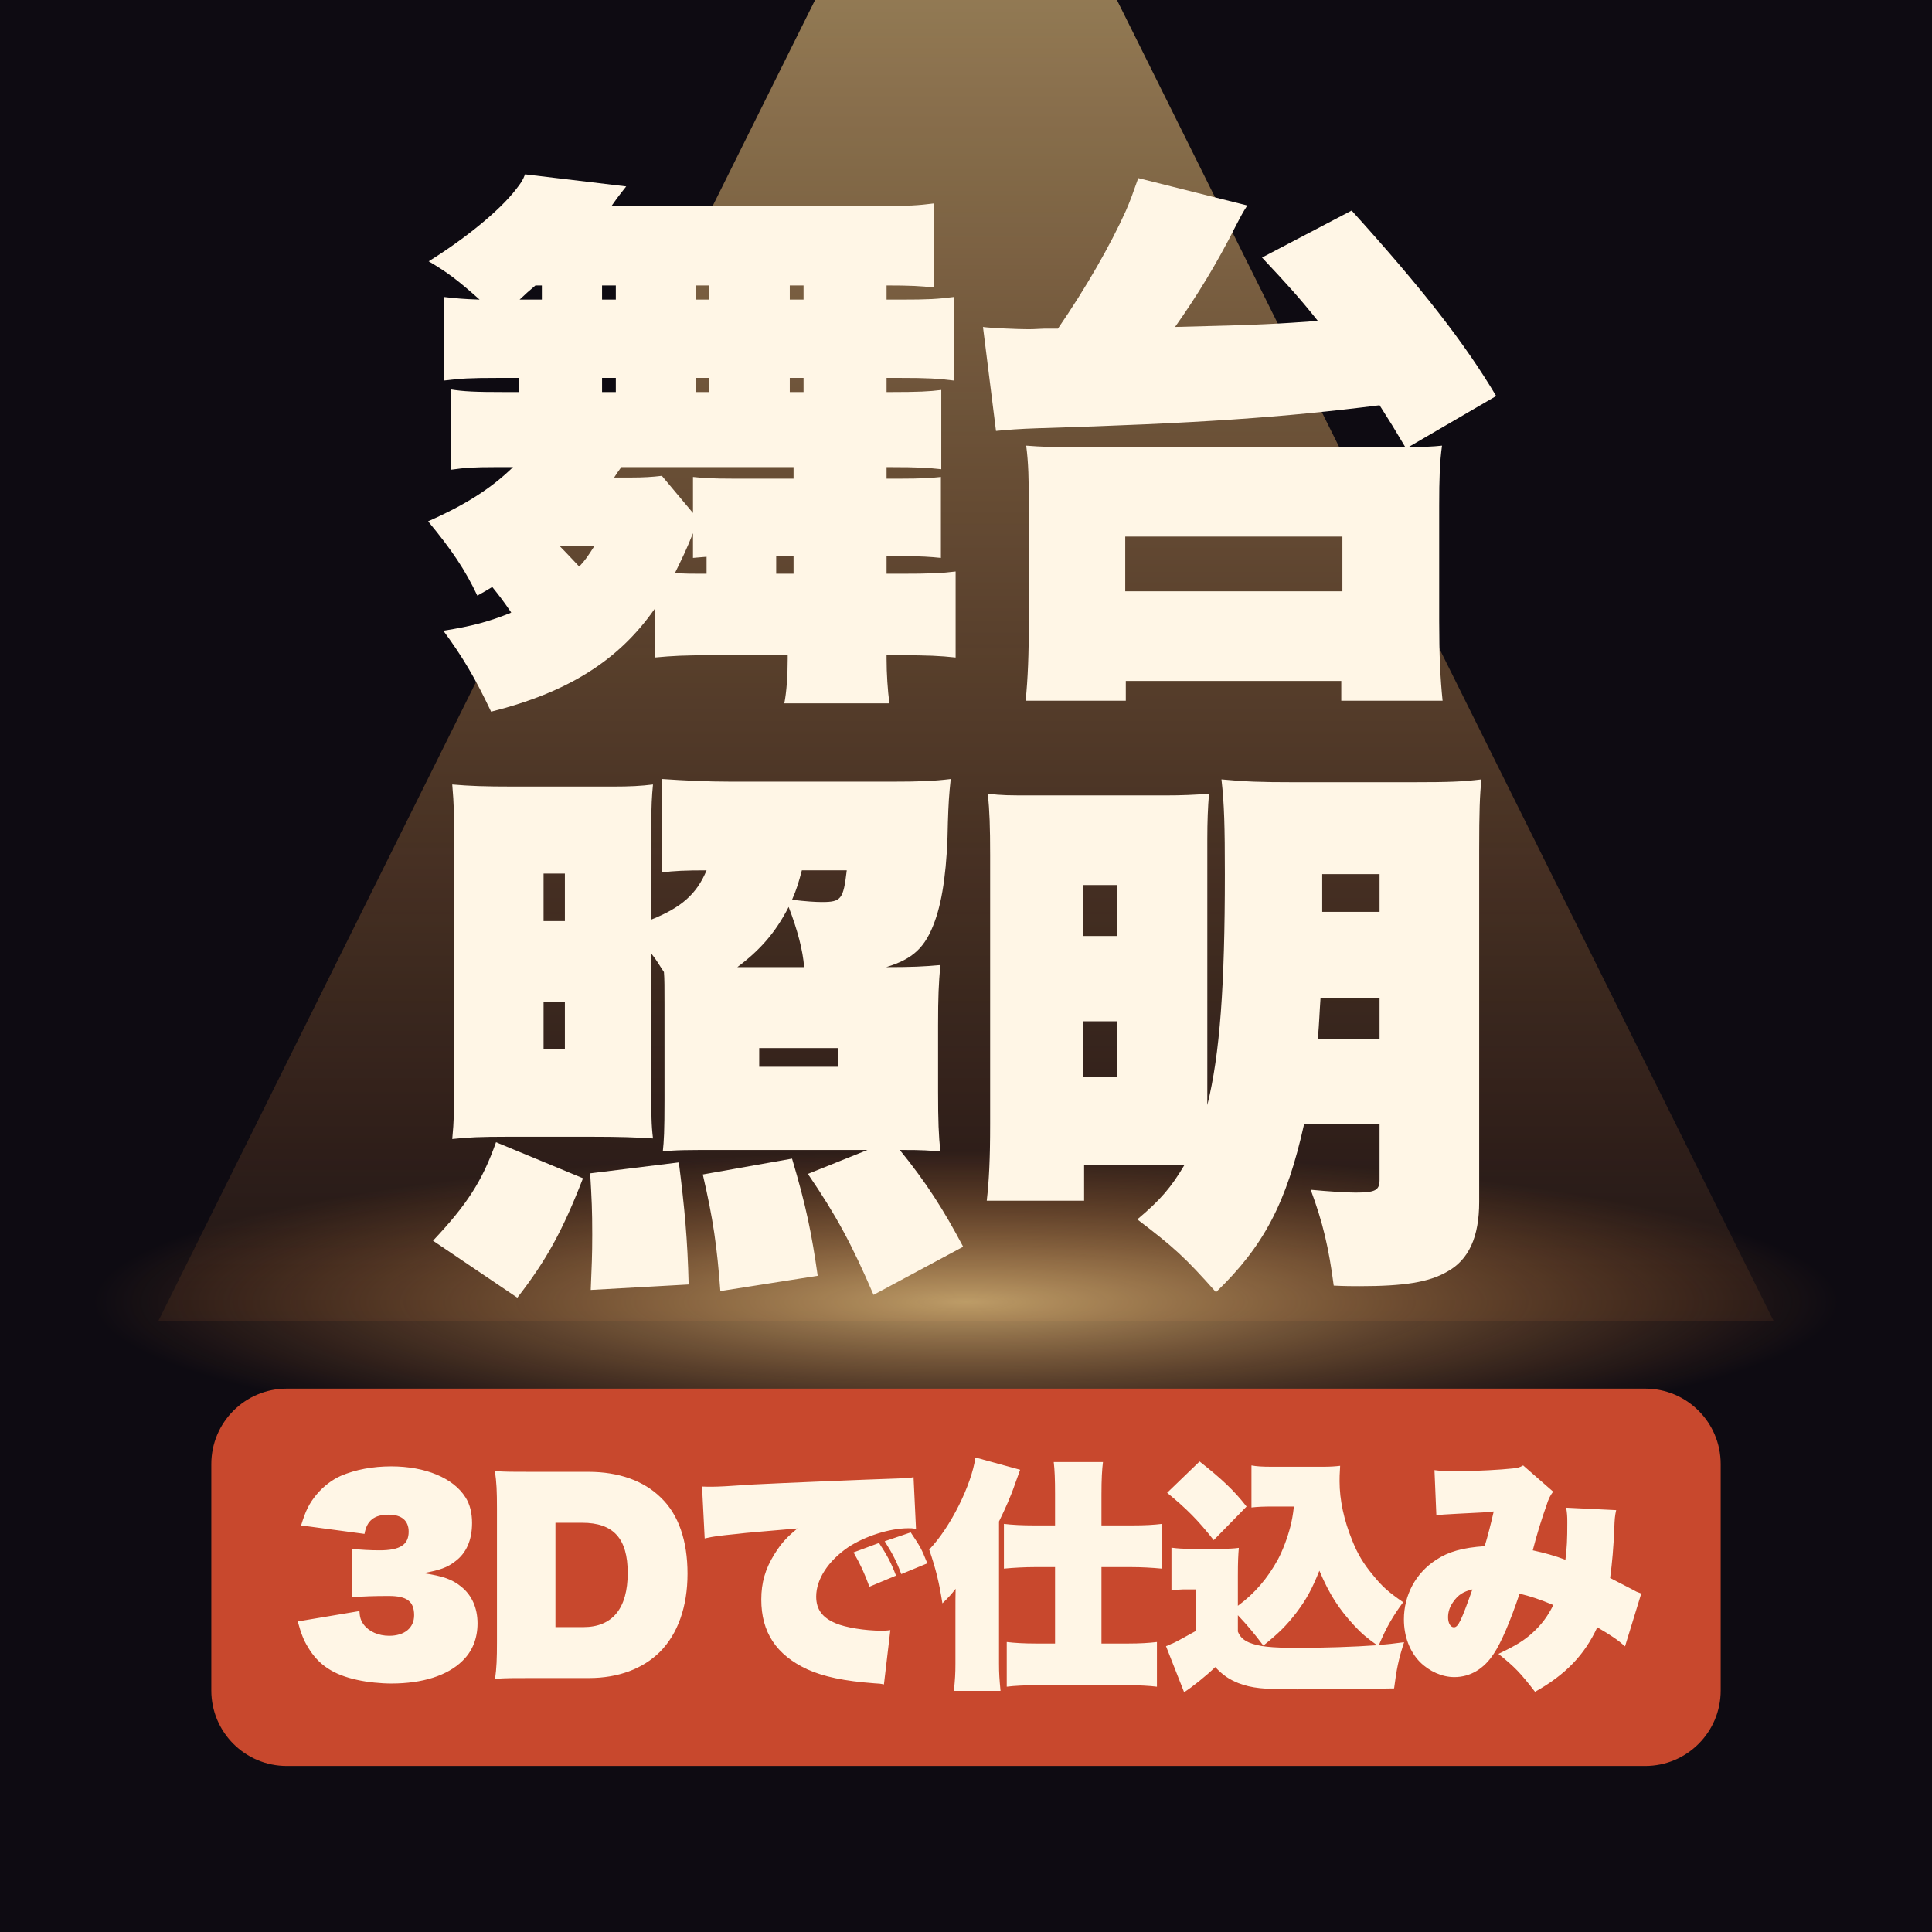
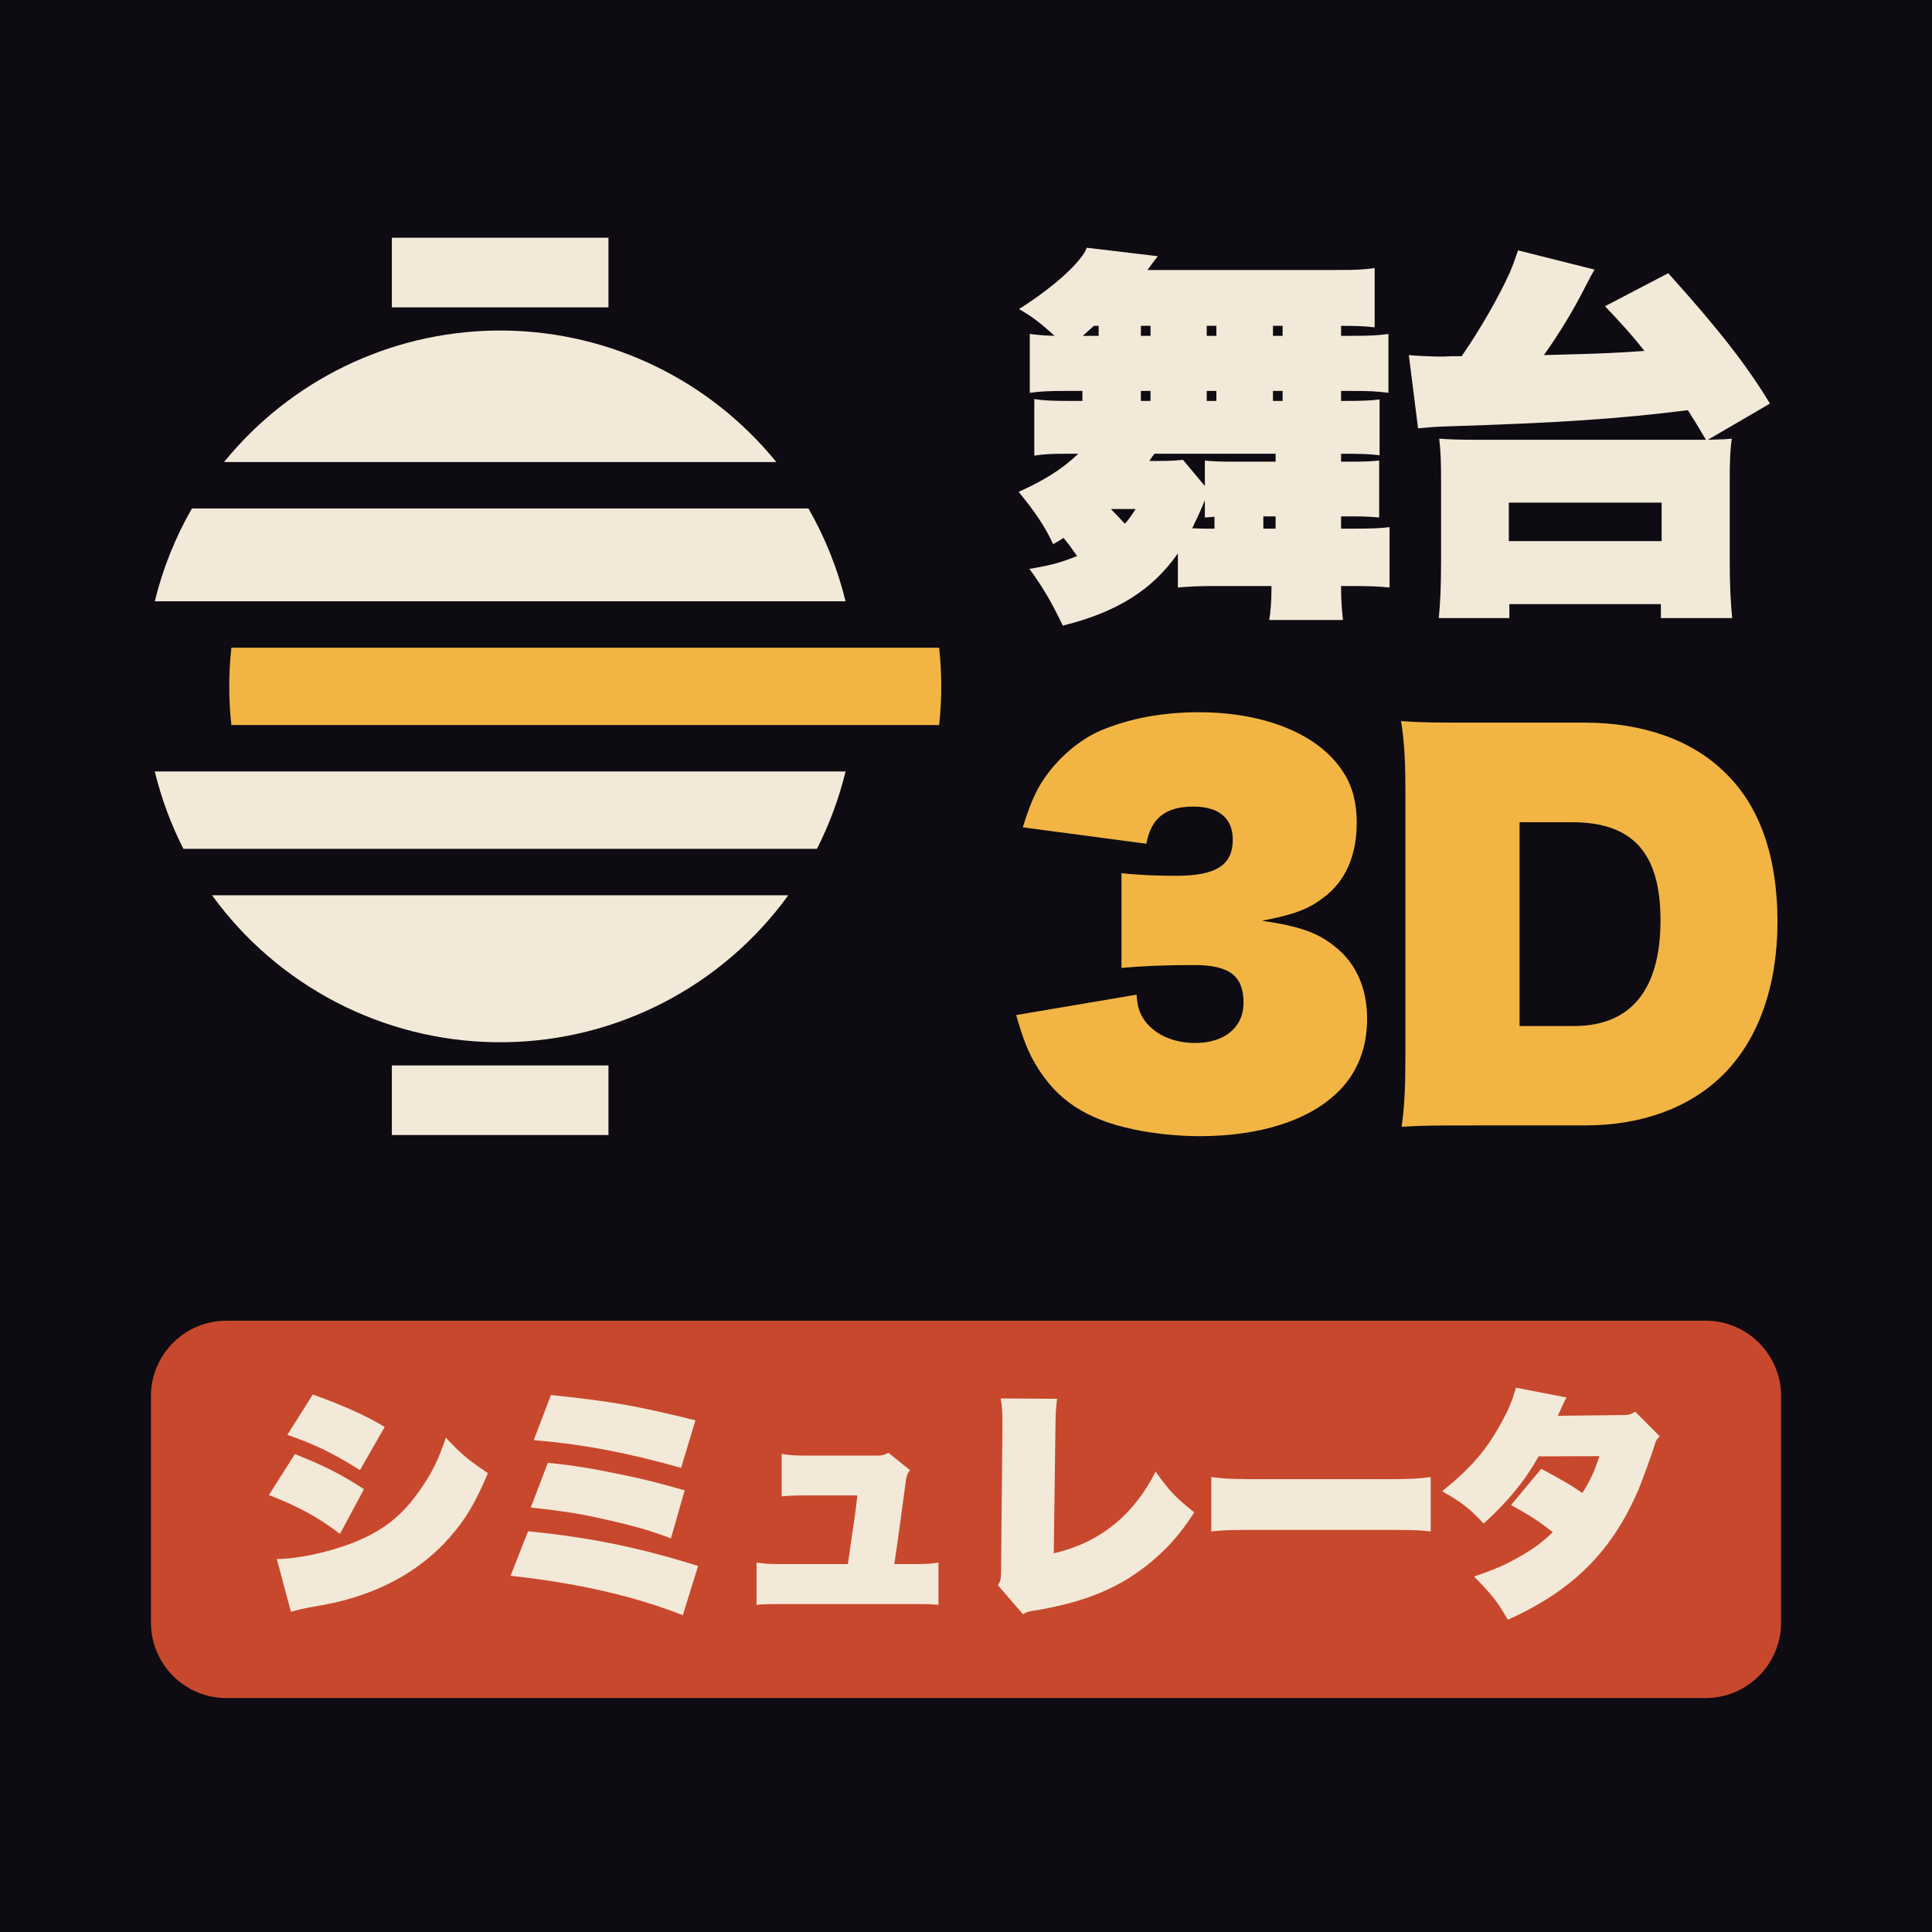
<svg xmlns="http://www.w3.org/2000/svg" width="1024" height="1024" viewBox="0 0 1024 1024">
-   <defs>
-     <linearGradient id="beam" x1="0" y1="0" x2="0" y2="1">
-       <stop offset="0" stop-color="#FFD58A" stop-opacity="0.55" />
-       <stop offset="1" stop-color="#F08A3C" stop-opacity="0.08" />
-     </linearGradient>
-     <radialGradient id="pool" cx="0.5" cy="0.5" r="0.5">
-       <stop offset="0" stop-color="#FFD58A" stop-opacity="0.7" />
-       <stop offset="1" stop-color="#F08A3C" stop-opacity="0" />
-     </radialGradient>
-   </defs>
  <rect width="1024" height="1024" fill="#0E0B12" />
-   <path d="M432,0 L592,0 L940,700 L84,700 Z" fill="url(#beam)" />
-   <ellipse cx="512" cy="690" rx="470" ry="80" fill="url(#pool)" />
-   <path fill="#FFF6E6" d="M347.0,348.5 C356.8,347.6 362.4,347.3 376.6,347.3 L417.5,347.3 L417.5,349.1 C417.5,358.1 416.9,366.8 415.7,372.8 L471.4,372.8 C470.5,365.9 469.9,357.2 469.9,349.1 L469.9,347.3 L477.2,347.3 C492.0,347.3 498.1,347.6 506.5,348.5 L506.5,302.9 C499.2,303.8 493.1,304.1 477.2,304.1 L469.9,304.1 L469.9,294.8 L479.8,294.8 C487.9,294.8 492.9,295.1 498.7,295.7 L498.7,252.8 C493.1,253.4 487.9,253.7 477.5,253.7 L469.9,253.7 L469.9,247.6 L472.8,247.6 C485.9,247.6 491.7,247.9 498.9,248.7 L498.9,206.7 C492.6,207.5 486.8,207.8 471.7,207.8 L469.9,207.8 L469.9,200.3 L476.9,200.3 C491.7,200.3 496.6,200.6 505.6,201.7 L505.6,157.4 C496.9,158.5 492.3,158.8 476.9,158.8 L469.9,158.8 L469.9,151.3 C482.7,151.3 487.9,151.6 495.2,152.4 L495.2,107.8 C486.5,108.9 481.8,109.2 466.5,109.2 L324.1,109.2 C328.1,103.4 331.0,100.0 331.9,98.8 L278.3,92.4 C277.1,95.6 275.9,97.3 273.6,100.2 C264.9,111.6 246.4,126.6 227.2,138.5 C237.1,144.3 242.9,148.7 254.2,158.8 C245.5,158.5 242.3,158.2 235.3,157.4 L235.3,201.7 C244.3,200.6 249.0,200.3 264.0,200.3 L275.1,200.3 L275.1,207.8 L267.5,207.8 C251.6,207.8 245.8,207.5 238.8,206.4 L238.8,249.0 C246.4,247.9 251.3,247.6 262.0,247.6 L271.9,247.6 C260.3,258.9 246.6,267.6 226.9,276.3 C239.4,291.4 246.6,302.1 253.0,315.7 C257.1,313.4 257.1,313.4 260.9,311.1 C264.6,315.7 266.4,318.0 271.0,324.7 C258.8,329.6 250.1,331.9 235.0,334.3 C245.2,348.2 251.6,358.9 260.3,377.2 C300.9,367.0 327.8,350.2 347.0,322.7 Z M315.1,289.3 C311.6,294.8 310.2,296.9 307.0,300.3 C303.5,296.6 300.3,293.1 296.5,289.3 Z M420.6,304.1 L411.4,304.1 L411.4,294.8 L420.6,294.8 Z M420.6,253.7 L388.5,253.7 C378.0,253.7 372.8,253.4 367.3,252.8 L367.3,271.9 L350.8,252.2 C345.8,252.8 341.2,253.1 334.5,253.1 L325.5,253.1 C327.0,250.8 327.6,249.9 329.3,247.6 L420.6,247.6 Z M287.2,151.3 L287.2,158.8 L275.4,158.8 C278.8,155.6 280.0,154.5 283.8,151.3 Z M425.9,207.8 L418.6,207.8 L418.6,200.3 L425.9,200.3 Z M376.0,207.8 L368.7,207.8 L368.7,200.3 L376.0,200.3 Z M326.4,207.8 L319.1,207.8 L319.1,200.3 L326.4,200.3 Z M425.9,158.8 L418.6,158.8 L418.6,151.3 L425.9,151.3 Z M376.0,158.8 L368.7,158.8 L368.7,151.3 L376.0,151.3 Z M326.4,158.8 L319.1,158.8 L319.1,151.3 L326.4,151.3 Z M367.3,295.7 C370.2,295.4 371.3,295.4 374.5,295.1 L374.5,304.1 C365.5,304.1 364.4,304.1 357.7,303.8 C361.8,295.4 363.8,291.4 367.3,282.6 Z M603.3,94.4 C600.4,102.6 599.0,106.6 596.7,111.8 C588.6,129.8 575.5,152.7 560.7,174.2 C557.5,174.2 554.9,174.2 553.2,174.2 C548.5,174.5 545.6,174.5 544.8,174.5 C539.8,174.5 525.3,173.9 521.0,173.3 L527.9,228.4 C533.8,227.8 540.7,227.3 549.7,227.0 C635.5,224.4 680.5,221.2 731.2,214.8 C737.6,224.9 738.2,225.8 744.9,237.1 C738.8,237.1 738.8,237.1 734.7,237.1 L573.5,237.1 C559.3,237.1 551.4,236.8 543.9,236.2 C545.1,245.2 545.3,254.2 545.3,268.1 L545.3,329.1 C545.3,346.7 544.8,359.8 543.6,371.4 L596.7,371.4 L596.7,360.9 L710.9,360.9 L710.9,371.4 L764.6,371.4 C763.4,359.8 762.8,347.3 762.8,329.1 L762.8,268.1 C762.8,253.7 763.1,244.7 764.3,236.2 C758.8,236.8 755.3,236.8 746.3,237.1 L793.0,209.9 C776.2,181.7 754.1,153.3 716.4,111.6 L668.9,136.5 C682.5,151.0 688.6,157.7 698.5,170.1 C677.6,171.6 669.2,172.2 622.8,173.3 C634.1,157.4 645.1,139.4 654.7,120.3 C657.0,115.9 658.4,113.0 661.1,108.9 Z M596.4,284.4 L711.5,284.4 L711.5,313.4 L596.4,313.4 Z" />
-   <path fill="#FFF6E6" d="M387.6,414.3 C374.5,414.3 362.9,413.7 351.0,412.9 L351.0,462.4 C356.8,461.6 363.5,461.3 374.5,461.3 C369.3,473.8 361.2,481.0 345.2,487.4 L345.2,437.2 C345.2,427.4 345.5,421.8 346.1,415.8 C339.7,416.6 333.9,416.9 324.9,416.9 L272.5,416.9 C256.5,416.9 249.0,416.6 239.7,415.8 C240.6,426.2 240.8,433.4 240.8,447.6 L240.8,571.5 C240.8,586.9 240.6,594.7 239.7,603.7 C248.1,602.8 254.5,602.5 269.3,602.5 L313.6,602.5 C328.1,602.5 337.1,602.8 346.1,603.4 C345.2,595.8 345.2,591.8 345.2,573.8 L345.2,505.4 C348.4,509.4 349.0,510.9 351.9,515.2 C352.2,518.7 352.2,523.3 352.2,532.9 L352.2,583.1 C352.2,599.6 351.9,604.8 351.3,610.3 C358.6,609.5 363.5,609.5 383.8,609.5 L459.8,609.5 L428.2,622.2 C443.3,644.3 451.4,659.4 463.0,686.3 L510.5,660.8 C500.1,641.1 490.8,626.6 476.9,609.5 C490.5,609.5 491.7,609.8 498.4,610.3 C497.5,601.6 497.2,594.4 497.2,578.4 L497.2,543.4 C497.2,528.3 497.5,521.6 498.4,511.5 C489.7,512.3 483.0,512.6 469.7,512.6 C483.9,508.3 490.5,502.2 495.5,488.2 C499.8,476.4 502.1,458.7 502.4,435.8 C502.7,426.2 503.0,421.3 503.9,412.9 C494.9,414.0 487.3,414.3 472.8,414.3 Z M390.8,512.6 C403.2,503.3 411.1,494.1 418.0,480.7 C422.7,492.9 425.6,503.9 426.2,512.6 Z M448.8,461.3 C447.0,476.6 445.9,478.1 435.7,478.1 C432.2,478.1 427.3,477.8 419.8,476.9 C422.4,470.9 423.3,467.7 425.0,461.3 Z M402.4,555.5 L444.1,555.5 L444.1,565.4 L402.4,565.4 Z M288.1,463.0 L299.4,463.0 L299.4,488.2 L288.1,488.2 Z M288.1,530.9 L299.4,530.9 L299.4,556.1 L288.1,556.1 Z M274.2,687.8 C289.6,668.0 298.3,652.1 309.0,624.5 L262.9,605.4 C255.6,626.0 247.5,638.5 229.5,657.6 Z M365.0,680.8 C364.4,656.7 362.9,640.8 359.8,616.1 L312.8,621.9 C313.6,635.3 313.9,641.4 313.9,654.4 C313.9,666.0 313.6,671.2 313.1,683.7 Z M433.4,676.2 C430.2,653.8 427.3,639.3 419.8,614.1 L372.5,622.5 C378.0,646.3 380.0,660.2 381.8,684.3 Z M639.9,444.8 C639.9,435.5 640.2,427.9 640.8,420.7 C632.9,421.3 626.8,421.6 617.0,421.6 L548.2,421.6 C534.3,421.6 531.1,421.6 523.6,420.7 C524.5,430.2 524.8,438.1 524.8,453.2 L524.8,595.8 C524.8,614.4 524.2,626.0 523.0,636.4 L574.6,636.4 L574.6,617.3 L617.0,617.3 C620.8,617.3 620.8,617.3 627.7,617.6 C620.8,629.2 615.2,635.9 602.8,646.3 C622.2,661.1 628.0,666.3 644.5,684.9 C669.8,660.5 681.9,637.6 691.2,595.8 L731.2,595.8 L731.2,625.4 C731.2,630.9 728.9,632.1 718.5,632.1 C713.5,632.1 704.3,631.5 694.7,630.6 C701.1,647.8 704.3,661.4 706.9,681.4 C713.0,681.7 717.0,681.7 720.5,681.7 C744.3,681.7 757.3,679.6 766.9,674.1 C778.5,667.8 784.0,655.6 784.0,637.0 L784.0,450.8 C784.0,430.2 784.3,421.3 785.2,413.1 C775.3,414.3 768.4,414.6 748.1,414.6 L686.3,414.6 C667.7,414.6 660.2,414.3 647.4,413.1 C648.9,426.2 649.2,438.1 649.2,463.3 C649.2,522.5 646.6,558.7 639.9,585.7 Z M731.2,529.1 L731.2,550.6 L698.5,550.6 C699.3,541.0 699.3,537.5 699.9,529.1 Z M731.2,483.3 L700.8,483.3 L700.8,463.3 L731.2,463.3 Z M574.1,469.1 L592.0,469.1 L592.0,496.1 L574.1,496.1 Z M574.1,541.3 L592.0,541.3 L592.0,570.6 L574.1,570.6 Z" />
-   <rect x="112" y="736" width="800" height="200" rx="40" fill="#C8482D" />
-   <path fill="#FFF6E6" d="M157.8,859.4 C159.7,866.2 161.0,869.4 163.2,873.0 C168.8,882.5 176.8,887.7 189.4,890.4 C194.8,891.6 201.7,892.3 207.5,892.3 C223.9,892.3 237.2,888.1 245.1,880.3 C250.4,875.2 253.1,868.4 253.1,860.4 C253.1,852.3 250.1,845.5 244.5,841.0 C239.6,837.0 234.8,835.4 224.5,833.8 C233.1,832.2 237.1,830.8 241.2,827.6 C247.2,823.2 250.2,816.2 250.2,807.2 C250.2,802.0 249.1,797.3 246.7,793.6 C240.3,783.4 225.5,777.2 207.4,777.2 C197.5,777.2 188.5,778.9 180.7,782.2 C176.0,784.3 171.5,787.7 167.8,792.1 C164.0,796.7 162.0,800.5 159.6,808.5 L193.2,813.0 C194.4,805.9 198.4,802.8 206.0,802.8 C212.9,802.8 216.6,806.0 216.6,811.8 C216.6,818.7 212.1,821.7 201.2,821.7 C196.2,821.7 191.0,821.4 186.4,820.9 L186.4,846.6 C192.5,846.1 197.9,845.9 206.1,845.9 C215.7,845.9 219.5,848.8 219.5,856.1 C219.5,862.8 214.4,867.0 206.3,867.0 C200.6,867.0 195.6,864.8 192.8,861.1 C191.2,858.9 190.7,857.2 190.5,853.9 Z M263.4,869.9 C263.4,879.5 263.2,884.0 262.4,889.8 C268.5,889.4 271.7,889.4 282.9,889.4 L312.2,889.4 C327.7,889.4 340.7,884.5 349.7,875.6 C359.3,866.0 364.4,851.5 364.4,834.1 C364.4,816.7 359.7,802.8 350.3,793.8 C341.2,784.8 327.9,780.1 311.9,780.1 L282.9,780.1 C270.7,780.1 268.0,780.1 262.3,779.7 C263.2,785.7 263.4,790.2 263.4,799.9 Z M294.4,862.4 L294.4,807.1 L308.6,807.1 C325.1,807.1 332.7,815.4 332.7,833.7 C332.7,852.5 324.6,862.4 309.2,862.4 Z M474.9,835.1 C472.3,828.2 470.0,824.0 465.9,817.8 L452.4,822.8 C456.2,829.5 458.1,833.6 460.8,841.0 Z M491.5,828.6 C488.3,820.6 487.9,820.0 482.7,812.2 L468.9,816.9 C473.0,823.3 475.3,827.8 477.7,834.3 Z M373.5,815.4 C378.8,814.2 380.9,814.0 390.7,813.0 C395.1,812.4 405.8,811.6 422.7,810.1 C416.9,814.8 414.0,818.1 410.5,823.7 C405.6,831.5 403.5,838.9 403.5,847.8 C403.5,865.1 411.4,877.1 427.9,884.8 C436.6,888.7 447.4,891.0 463.5,892.2 C466.0,892.3 466.7,892.4 468.5,892.8 L471.9,864.0 C469.8,864.3 468.6,864.3 467.1,864.3 C458.5,864.3 448.1,862.6 443.0,860.4 C435.8,857.4 432.6,853.0 432.6,846.2 C432.6,837.0 439.0,827.3 449.5,820.1 C458.4,814.2 471.6,810.0 481.4,810.0 C482.8,810.0 483.5,810.0 485.5,810.3 L484.2,782.9 C482.2,783.4 481.4,783.4 479.2,783.5 C457.9,784.2 412.9,786.1 399.2,786.8 C386.3,787.7 380.7,788.0 377.1,788.0 C375.9,788.0 374.3,788.0 372.1,787.9 Z M559.2,808.5 L548.6,808.5 C541.4,808.5 536.4,808.2 532.1,807.7 L532.1,831.4 C537.3,830.9 543.4,830.6 548.0,830.6 L559.2,830.6 L559.2,871.1 L549.1,871.1 C543.0,871.1 537.7,870.8 533.6,870.3 L533.6,894.0 C537.3,893.5 543.6,893.2 549.5,893.2 L597.5,893.2 C603.5,893.2 609.4,893.5 613.2,894.0 L613.2,870.3 C609.0,870.8 604.3,871.1 598.0,871.1 L583.8,871.1 L583.8,830.6 L600.1,830.6 C604.7,830.6 610.6,830.9 615.8,831.4 L615.8,807.7 C611.7,808.2 607.0,808.5 599.9,808.5 L583.8,808.5 L583.8,792.2 C583.8,783.8 584.1,778.9 584.6,774.9 L558.5,774.9 C559.0,779.0 559.2,784.0 559.2,791.7 Z M506.4,881.7 C506.4,887.3 506.2,889.9 505.6,896.2 L530.3,896.2 C529.7,889.8 529.5,887.2 529.5,881.6 L529.5,806.4 C532.7,799.9 535.8,793.0 538.1,786.2 C539.1,783.4 539.5,782.4 540.7,779.0 L517.0,772.5 C514.9,787.1 503.8,809.5 492.5,821.3 C496.1,831.9 497.7,838.4 499.5,849.8 C502.9,846.5 504.2,845.1 506.5,842.1 C506.4,847.0 506.4,847.0 506.4,854.6 Z M656.1,835.2 C656.1,827.3 656.3,824.2 656.6,820.4 C653.7,820.8 650.8,820.9 646.8,820.9 L631.8,820.9 C626.8,820.9 624.8,820.8 620.9,820.3 L620.9,843.0 C624.5,842.5 626.2,842.4 628.5,842.4 L633.7,842.4 L633.7,864.5 C625.8,868.9 623.4,870.2 621.4,871.1 C621.2,871.2 620.9,871.2 620.8,871.3 C619.3,872.1 618.9,872.2 618.0,872.5 L627.6,896.9 C631.4,894.6 639.5,888.1 644.1,883.6 C648.4,888.1 651.5,890.1 656.4,892.1 C663.6,894.8 669.3,895.4 687.5,895.4 C707.7,895.4 728.7,895.1 738.9,894.9 C740.2,884.8 741.2,879.6 744.2,870.4 C737.9,871.2 735.9,871.5 730.9,871.8 C734.8,862.5 738.2,856.7 743.7,849.2 C735.7,843.7 732.4,840.7 727.6,834.7 C722.8,829.0 719.6,823.7 716.8,816.7 C712.3,805.7 710.0,795.0 710.0,785.1 C710.0,783.4 710.0,781.7 710.3,776.9 C707.8,777.2 705.2,777.4 701.2,777.4 L674.4,777.4 C668.7,777.4 666.1,777.2 663.3,776.7 L663.3,799.0 C666.8,798.6 670.0,798.5 674.4,798.5 L685.8,798.5 C685.2,803.6 684.7,806.0 683.9,809.2 C682.4,815.1 679.8,821.9 677.4,826.4 C671.9,836.5 665.0,844.6 656.1,851.1 Z M656.1,856.1 C661.2,861.5 664.8,865.8 669.6,872.2 C678.0,865.4 681.7,861.7 687.0,854.9 C692.5,847.6 695.3,842.4 699.3,832.5 C704.6,845.0 709.5,852.6 717.7,861.5 C721.9,866.0 724.2,867.9 729.9,872.0 C717.6,872.9 701.4,873.4 687.9,873.4 C673.5,873.4 667.3,872.7 662.1,870.6 C658.9,869.2 657.3,867.6 656.1,864.8 Z M618.6,791.2 C629.2,799.9 635.1,805.9 643.3,816.3 L660.7,798.5 C654.1,790.0 647.6,783.9 635.8,774.6 Z M869.9,844.6 C868.9,844.2 868.9,844.2 867.3,843.6 C866.4,843.0 857.6,838.6 855.4,837.4 C854.3,836.8 854.3,836.8 853.4,836.4 C854.5,828.1 855.2,820.1 855.6,810.1 C855.8,805.0 855.9,803.6 856.6,800.4 L830.1,799.1 C830.6,802.0 830.7,803.7 830.7,806.8 C830.7,816.0 830.5,820.4 829.7,826.7 C824.1,824.6 819.2,823.2 812.4,821.7 C814.3,814.1 817.4,804.1 819.6,798.1 C820.7,794.5 821.6,792.7 823.2,790.6 L807.3,776.7 C805.4,777.8 804.4,778.0 801.8,778.3 C795.3,779.0 783.0,779.7 774.3,779.7 C766.7,779.7 762.8,779.6 760.3,779.2 L761.3,803.1 C764.2,802.8 764.9,802.7 772.7,802.3 C787.1,801.6 787.1,801.6 791.7,801.1 C790.3,807.2 788.4,814.8 786.9,819.5 C775.2,820.3 767.7,822.4 761.1,826.8 C750.3,833.8 744.1,845.5 744.1,858.3 C744.1,867.2 747.1,875.3 752.6,880.9 C757.6,885.9 764.4,888.9 770.8,888.9 C779.3,888.9 786.6,884.5 791.8,876.4 C795.6,870.7 800.4,859.6 805.4,844.7 C811.0,846.0 815.9,847.6 823.3,850.7 C820.2,856.9 816.9,861.2 812.3,865.4 C807.8,869.5 803.6,872.1 794.2,876.6 C802.8,883.5 805.8,886.6 813.6,896.7 C829.8,887.6 839.8,877.2 846.6,862.5 C854.3,867.0 857.6,869.3 861.3,872.6 Z M780.4,842.4 C774.5,859.0 772.9,862.5 770.6,862.5 C768.8,862.5 767.5,860.3 767.5,857.2 C767.5,854.3 768.4,851.6 770.2,849.1 C772.9,845.2 775.6,843.6 780.4,842.4 Z" />
+   <g transform="translate(23.2 101.4) scale(2.05)">
+     <path fill="#F3E9D8" d="M90 12 H146 V30 H90 Z M90 226 H146 V244 H90 Z M116.6 36 H119.4 A92 92 0 0 1 189.4 70 H46.6 A92 92 0 0 1 116.6 36 Z M38.3 82 H197.7 A92 92 0 0 1 207.3 106 H28.7 A92 92 0 0 1 38.3 82 Z M28.7 150 H207.3 A92 92 0 0 1 199.9 170 H36.1 A92 92 0 0 1 28.7 150 Z M43.5 182 H192.5 A92 92 0 0 1 119.4 220 H116.6 A92 92 0 0 1 43.5 182 Z " />
+     <path fill="#F2B544" d="M48.5 118 H231.5 A92 92 0 0 1 231.5 138 H48.5 A92 92 0 0 1 48.5 118 Z " />
+   </g>
+   <path fill="#F3E9D8" d="M624.3,311.4 C631.2,310.8 635.1,310.6 645.1,310.6 L673.9,310.6 L673.9,311.9 C673.9,318.2 673.5,324.3 672.7,328.6 L711.8,328.6 C711.2,323.7 710.8,317.6 710.8,311.9 L710.8,310.6 L715.9,310.6 C726.3,310.6 730.6,310.8 736.5,311.4 L736.5,279.4 C731.4,280.0 727.1,280.2 715.9,280.2 L710.8,280.2 L710.8,273.7 L717.7,273.7 C723.5,273.7 726.9,273.9 731.0,274.3 L731.0,244.1 C727.1,244.5 723.5,244.7 716.1,244.7 L710.8,244.7 L710.8,240.5 L712.8,240.5 C722.0,240.5 726.1,240.7 731.2,241.3 L731.2,211.7 C726.7,212.3 722.6,212.5 712.0,212.5 L710.8,212.5 L710.8,207.2 L715.7,207.2 C726.1,207.2 729.6,207.4 735.9,208.2 L735.9,177.0 C729.8,177.8 726.5,178.0 715.7,178.0 L710.8,178.0 L710.8,172.7 C719.8,172.7 723.5,172.9 728.6,173.5 L728.6,142.1 C722.4,142.9 719.2,143.1 708.4,143.1 L608.2,143.1 C611.0,139.1 613.1,136.6 613.7,135.8 L576.0,131.3 C575.1,133.6 574.3,134.8 572.7,136.8 C566.6,144.8 553.5,155.4 540.1,163.8 C547.0,167.8 551.1,170.9 559.0,178.0 C552.9,177.8 550.7,177.6 545.8,177.0 L545.8,208.2 C552.1,207.4 555.4,207.2 566.0,207.2 L573.7,207.2 L573.7,212.5 L568.4,212.5 C557.2,212.5 553.1,212.3 548.2,211.5 L548.2,241.5 C553.5,240.7 557.0,240.5 564.5,240.5 L571.5,240.5 C563.3,248.4 553.7,254.5 539.9,260.7 C548.6,271.3 553.7,278.8 558.2,288.4 C561.1,286.8 561.1,286.8 563.7,285.1 C566.4,288.4 567.6,290.0 570.9,294.7 C562.3,298.2 556.2,299.8 545.6,301.5 C552.7,311.2 557.2,318.8 563.3,331.6 C591.9,324.5 610.8,312.7 624.3,293.3 Z M601.9,269.8 C599.4,273.7 598.4,275.1 596.2,277.6 C593.7,274.9 591.5,272.5 588.8,269.8 Z M676.1,280.2 L669.6,280.2 L669.6,273.7 L676.1,273.7 Z M676.1,244.7 L653.5,244.7 C646.1,244.7 642.5,244.5 638.6,244.1 L638.6,257.6 L627.0,243.7 C623.5,244.1 620.2,244.3 615.5,244.3 L609.2,244.3 C610.2,242.7 610.6,242.1 611.9,240.5 L676.1,240.5 Z M582.3,172.7 L582.3,178.0 L573.9,178.0 C576.4,175.8 577.2,175.0 579.8,172.7 Z M679.8,212.5 L674.7,212.5 L674.7,207.2 L679.8,207.2 Z M644.7,212.5 L639.6,212.5 L639.6,207.2 L644.7,207.2 Z M609.8,212.5 L604.7,212.5 L604.7,207.2 L609.8,207.2 Z M679.8,178.0 L674.7,178.0 L674.7,172.7 L679.8,172.7 Z M644.7,178.0 L639.6,178.0 L639.6,172.7 L644.7,172.7 Z M609.8,178.0 L604.7,178.0 L604.7,172.7 L609.8,172.7 Z M638.6,274.3 C640.6,274.1 641.4,274.1 643.7,273.9 L643.7,280.2 C637.4,280.2 636.5,280.2 631.9,280.0 C634.7,274.1 636.1,271.3 638.6,265.1 Z M804.6,132.7 C802.6,138.5 801.6,141.3 800.0,145.0 C794.2,157.6 785.1,173.7 774.7,188.8 C772.4,188.8 770.6,188.8 769.4,188.8 C766.1,189.0 764.0,189.0 763.4,189.0 C760.0,189.0 749.8,188.6 746.7,188.2 L751.6,227.0 C755.7,226.6 760.6,226.2 766.9,226.0 C827.3,224.1 858.9,221.9 894.6,217.4 C899.1,224.5 899.5,225.2 904.2,233.1 C899.9,233.1 899.9,233.1 897.1,233.1 L783.6,233.1 C773.6,233.1 768.1,232.9 762.8,232.5 C763.6,238.8 763.8,245.1 763.8,254.9 L763.8,297.8 C763.8,310.2 763.4,319.4 762.6,327.6 L800.0,327.6 L800.0,320.2 L880.3,320.2 L880.3,327.6 L918.1,327.6 C917.3,319.4 916.8,310.6 916.8,297.8 L916.8,254.9 C916.8,244.7 917.0,238.4 917.9,232.5 C914.0,232.9 911.5,232.9 905.2,233.1 L938.1,213.9 C926.2,194.1 910.7,174.2 884.2,144.8 L850.7,162.3 C860.3,172.5 864.6,177.2 871.6,186.0 C856.9,187.0 851.0,187.4 818.3,188.2 C826.3,177.0 834.0,164.4 840.8,150.9 C842.4,147.8 843.4,145.8 845.2,142.9 Z M799.7,266.4 L880.7,266.4 L880.7,286.8 L799.7,286.8 Z" />
+   <path fill="#F2B544" d="M538.6,538.0 C542.4,551.2 544.9,557.5 549.1,564.5 C560.1,583.0 575.6,593.2 600.4,598.5 C610.9,600.8 624.4,602.2 635.6,602.2 C667.6,602.2 693.6,594.0 709.1,578.8 C719.4,568.8 724.6,555.5 724.6,540.0 C724.6,524.0 718.9,510.8 707.9,502.0 C698.4,494.2 688.9,491.0 668.9,488.0 C685.6,484.8 693.4,482.0 701.4,475.8 C713.1,467.2 719.1,453.5 719.1,436.0 C719.1,425.8 716.9,416.8 712.1,409.5 C699.6,389.5 670.9,377.5 635.4,377.5 C616.1,377.5 598.6,380.8 583.4,387.2 C574.1,391.2 565.4,398.0 558.1,406.5 C550.6,415.5 546.9,423.0 542.1,438.5 L607.6,447.2 C610.1,433.5 617.9,427.5 632.6,427.5 C646.1,427.5 653.4,433.8 653.4,445.0 C653.4,458.5 644.6,464.2 623.4,464.2 C613.6,464.2 603.4,463.8 594.4,462.8 L594.4,513.0 C606.4,512.0 616.9,511.5 632.9,511.5 C651.6,511.5 659.1,517.2 659.1,531.5 C659.1,544.5 649.1,552.8 633.4,552.8 C622.1,552.8 612.4,548.5 606.9,541.2 C603.9,537.0 602.9,533.8 602.4,527.2 Z M744.9,558.5 C744.9,577.2 744.4,586.0 742.9,597.2 C754.9,596.5 761.1,596.5 782.9,596.5 L840.1,596.5 C870.4,596.5 895.9,587.0 913.4,569.5 C932.1,550.8 942.1,522.5 942.1,488.5 C942.1,454.5 932.9,427.5 914.6,409.8 C896.9,392.2 870.9,383.0 839.6,383.0 L782.9,383.0 C759.1,383.0 753.9,383.0 742.6,382.2 C744.4,394.0 744.9,402.8 744.9,421.8 Z M805.4,543.8 L805.4,435.8 L833.1,435.8 C865.4,435.8 880.1,452.0 880.1,487.8 C880.1,524.5 864.4,543.8 834.4,543.8 Z" />
+   <rect x="80" y="700" width="864" height="200" rx="40" fill="#C8482D" />
+   <path fill="#F3E9D8" d="M152.3,760.5 C166.5,765.4 176.6,770.2 190.8,779.2 L203.9,756.3 C193.2,749.9 182.1,745.0 165.8,739.1 Z M142.5,792.4 C157.4,798.1 168.6,804.1 180.2,813.0 L192.9,789.3 C181.0,781.5 171.9,776.9 156.3,770.7 Z M154.2,854.3 C157.6,853.3 160.0,852.8 163.3,852.1 C175.1,850.1 180.9,848.8 188.2,846.5 C208.6,840.1 225.3,829.6 238.2,815.0 C246.7,805.4 252.0,796.5 258.6,780.8 C247.9,773.6 244.7,770.9 236.3,762.0 C232.4,773.6 228.9,780.8 222.5,789.9 C212.9,803.6 203.0,811.3 187.6,817.5 C174.1,822.8 157.8,826.3 146.7,826.3 Z M282.9,763.3 C308.9,765.5 331.9,769.8 361.0,778.0 L368.6,752.8 C336.6,744.9 323.8,742.7 292.0,739.4 Z M270.6,835.2 C305.7,839.0 336.1,845.9 361.9,856.1 L370.0,830.0 C339.1,820.3 313.1,814.9 279.9,811.6 Z M281.3,799.0 C297.5,800.8 306.2,802.1 317.1,804.5 C336.4,808.8 344.8,811.2 355.6,815.4 L362.9,789.9 C349.4,786.1 341.4,784.0 330.1,781.7 C312.4,778.0 303.1,776.6 290.4,775.3 Z M474.0,829.0 C476.2,814.3 477.4,804.9 479.9,786.5 C480.4,782.4 480.8,781.2 482.3,779.2 L470.9,770.0 C468.9,771.1 467.5,771.5 465.0,771.5 L426.5,771.5 C421.2,771.5 417.4,771.2 414.3,770.6 L414.3,793.1 C417.4,792.8 421.1,792.6 426.0,792.6 L454.4,792.6 C453.5,800.8 453.2,802.9 451.2,816.3 C449.9,825.3 449.9,825.3 449.4,829.0 L413.2,829.0 C407.6,829.0 405.1,828.8 401.0,828.2 L401.0,850.6 C405.5,850.2 406.7,850.2 413.2,850.2 L485.2,850.2 C491.8,850.2 492.9,850.2 497.4,850.6 L497.4,828.2 C493.6,828.8 490.9,829.0 485.2,829.0 Z M530.4,741.2 C531.2,746.0 531.3,748.3 531.3,754.2 C531.3,756.3 531.3,756.3 531.3,757.2 L530.6,831.4 C530.6,836.9 530.3,838.1 528.9,840.2 L542.2,855.6 C544.0,854.4 545.0,854.1 548.0,853.7 C575.5,849.2 594.3,841.3 610.9,827.2 C619.8,819.6 625.7,812.8 633.0,801.6 C622.6,793.3 619.8,790.2 612.5,780.0 C600.8,803.2 582.8,817.7 558.5,823.3 L559.4,757.0 C559.5,748.5 559.6,746.3 560.3,741.4 Z M642.0,811.7 C649.6,810.9 650.8,810.9 671.9,810.9 L728.4,810.9 C749.6,810.9 750.6,810.9 758.3,811.7 L758.3,782.9 C749.8,783.9 746.6,784.0 728.6,784.0 L671.7,784.0 C653.7,784.0 650.5,783.9 642.0,782.9 Z M803.5,735.5 C801.5,742.4 799.7,746.8 796.0,753.6 C787.8,768.6 780.2,777.5 764.4,790.4 C775.0,796.5 778.5,799.2 786.4,807.5 C799.6,795.4 808.3,784.8 815.5,771.9 L847.7,771.8 C844.9,780.3 842.9,784.7 838.7,791.3 C831.5,786.5 829.2,785.1 816.9,778.5 L800.9,797.7 C810.4,802.9 815.7,806.3 823.0,812.1 C817.0,817.8 812.4,821.2 804.5,825.6 C797.6,829.5 792.1,831.9 781.3,835.6 C791.0,845.5 793.5,848.7 799.2,858.5 C833.8,842.9 854.4,822.2 868.4,789.6 C870.9,783.4 875.1,771.9 876.7,766.8 C877.7,763.4 878.0,762.9 879.7,761.3 L866.7,748.2 C864.5,749.6 863.5,750.0 860.8,750.0 L825.7,750.4 C828.3,744.4 829.2,742.6 830.3,740.7 Z" />
</svg>
